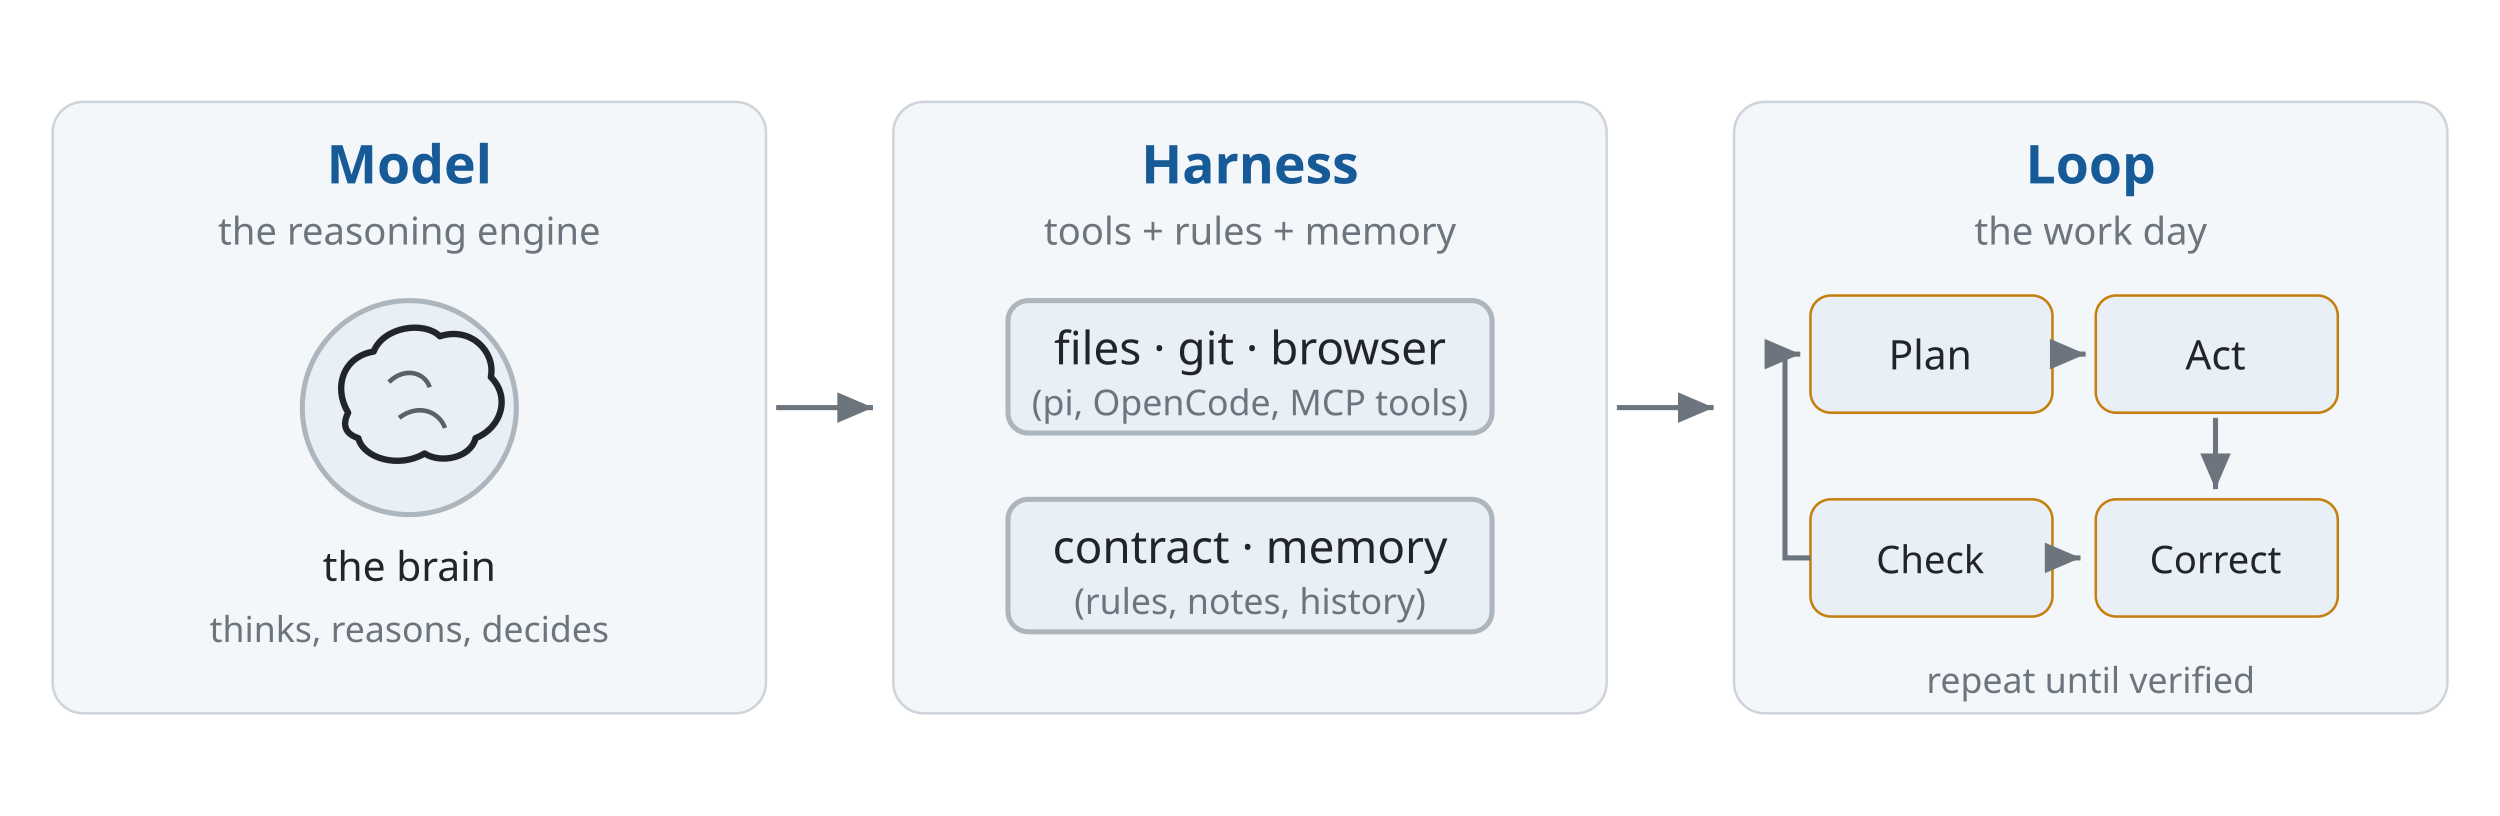
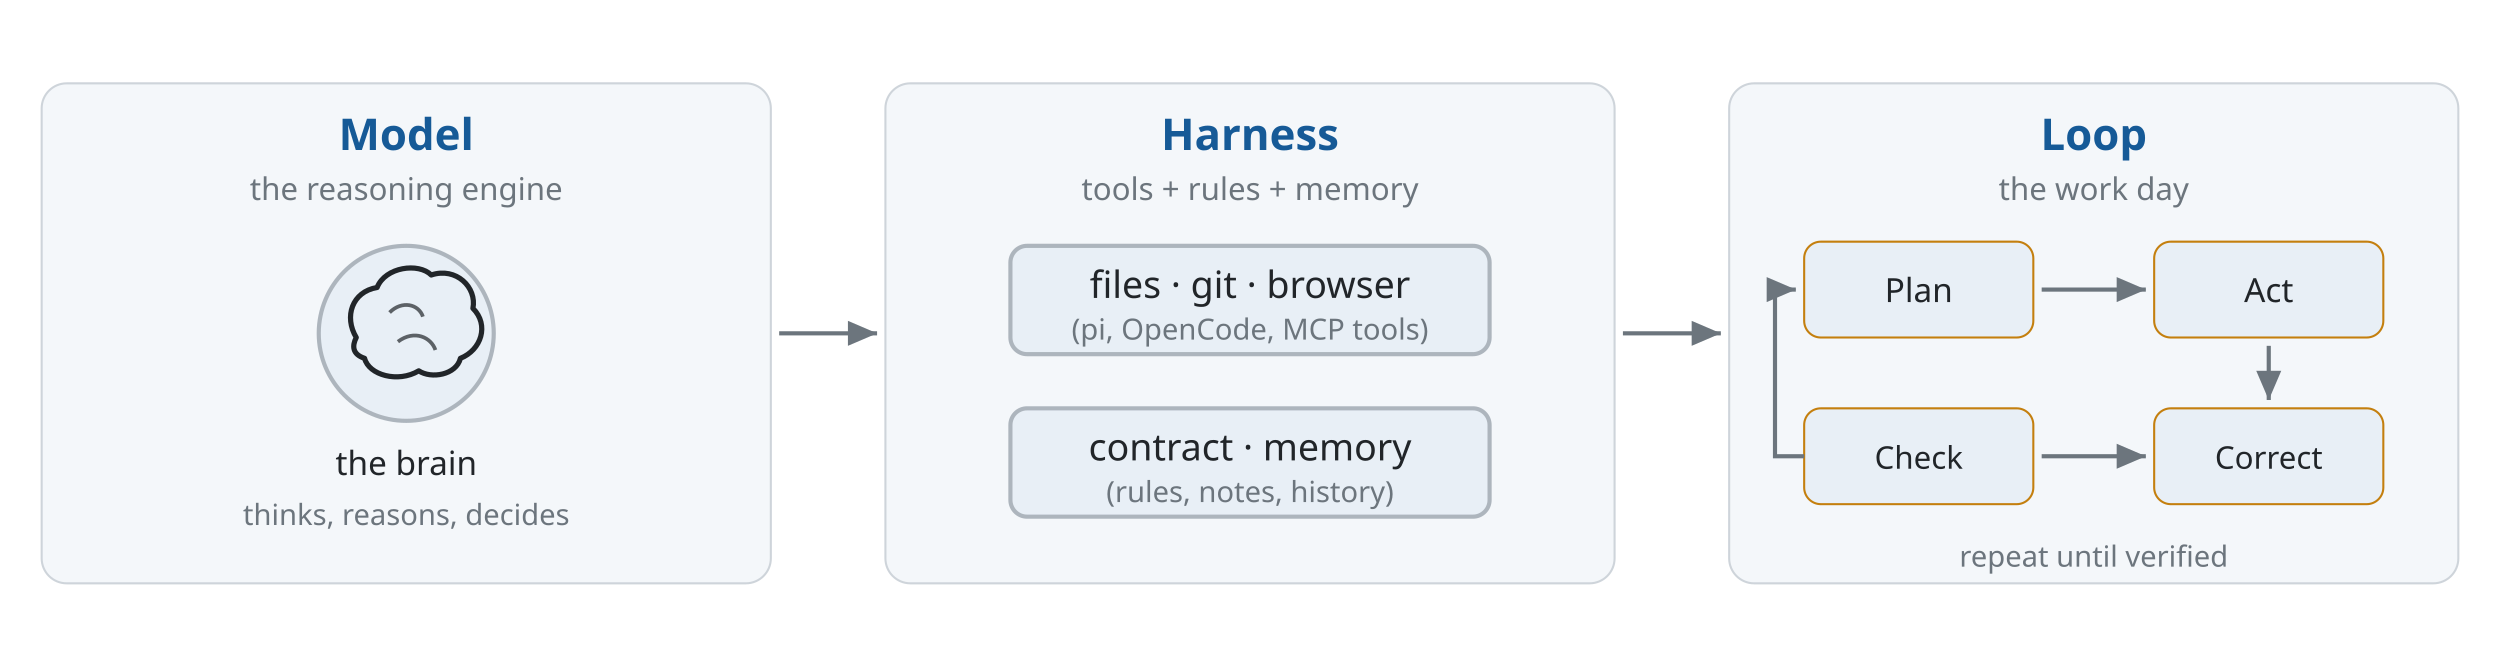
- <svg xmlns="http://www.w3.org/2000/svg" width="920" height="300" viewBox="0 0 960 320" font-family="Segoe UI,system-ui,sans-serif">
+ <svg xmlns="http://www.w3.org/2000/svg" width="1200" height="320" viewBox="0 0 1200 320" font-family="Segoe UI,system-ui,sans-serif">
  <defs>
    <marker id="mhl-ar" markerWidth="8" markerHeight="8" refX="7" refY="3" orient="auto">
      <path d="M0,0 L7,3 L0,6 Z" fill="#6c757d" />
    </marker>
  </defs>
-   <rect x="10" y="40" width="280" height="240" rx="12" fill="#f4f7fa" stroke="#ced4da" />
-   <text x="150" y="72" text-anchor="middle" font-size="21" font-weight="700" fill="#165A97">Model</text>
-   <text x="150" y="96" text-anchor="middle" font-size="15" fill="#6c757d">the reasoning engine</text>
-   <circle cx="150" cy="160" r="42" fill="#e8eff6" stroke="#adb5bd" stroke-width="2" />
-   <path d="M 126 162 C 120 152 124 140 136 138 C 140 128 156 126 162 132 C 174 128 184 138 182 148 C 190 156 186 168 176 172 C 174 180 162 182 156 178 C 146 184 132 180 130 172 C 124 170 124 166 126 162 Z" fill="none" stroke="#212529" stroke-width="2.5" stroke-linejoin="round" />
-   <path d="M 142 150 C 148 144 156 146 158 152" fill="none" stroke="#212529" stroke-width="1.8" opacity="0.7" />
-   <path d="M 146 164 C 154 158 162 162 164 168" fill="none" stroke="#212529" stroke-width="1.8" opacity="0.7" />
-   <text x="150" y="228" text-anchor="middle" font-size="16" fill="#212529">the brain</text>
-   <text x="150" y="252" text-anchor="middle" font-size="14" fill="#6c757d">thinks, reasons, decides</text>
-   <line x1="294" y1="160" x2="332" y2="160" stroke="#6c757d" stroke-width="2" marker-end="url(#mhl-ar)" />
-   <rect x="340" y="40" width="280" height="240" rx="12" fill="#f4f7fa" stroke="#ced4da" />
-   <text x="480" y="72" text-anchor="middle" font-size="21" font-weight="700" fill="#165A97">Harness</text>
-   <text x="480" y="96" text-anchor="middle" font-size="15" fill="#6c757d">tools + rules + memory</text>
-   <rect x="385" y="118" width="190" height="52" rx="8" fill="#e8eff6" stroke="#adb5bd" stroke-width="2" />
-   <text x="480" y="143" text-anchor="middle" font-size="18" fill="#212529">files · git · browser</text>
-   <text x="480" y="163" text-anchor="middle" font-size="14" fill="#6c757d">(pi, OpenCode, MCP tools)</text>
-   <rect x="385" y="196" width="190" height="52" rx="8" fill="#e8eff6" stroke="#adb5bd" stroke-width="2" />
-   <text x="480" y="221" text-anchor="middle" font-size="18" fill="#212529">contract · memory</text>
-   <text x="480" y="241" text-anchor="middle" font-size="14" fill="#6c757d">(rules, notes, history)</text>
-   <line x1="624" y1="160" x2="662" y2="160" stroke="#6c757d" stroke-width="2" marker-end="url(#mhl-ar)" />
-   <rect x="670" y="40" width="280" height="240" rx="12" fill="#f4f7fa" stroke="#ced4da" />
-   <text x="810" y="72" text-anchor="middle" font-size="21" font-weight="700" fill="#165A97">Loop</text>
-   <text x="810" y="96" text-anchor="middle" font-size="15" fill="#6c757d">the work day</text>
-   <rect x="700" y="116" width="95" height="46" rx="8" fill="#e8eff6" stroke="#c47f0e" />
-   <text x="747" y="145" text-anchor="middle" font-size="16" fill="#212529">Plan</text>
-   <rect x="812" y="116" width="95" height="46" rx="8" fill="#e8eff6" stroke="#c47f0e" />
-   <text x="859" y="145" text-anchor="middle" font-size="16" fill="#212529">Act</text>
-   <rect x="700" y="196" width="95" height="46" rx="8" fill="#e8eff6" stroke="#c47f0e" />
-   <text x="747" y="225" text-anchor="middle" font-size="15" fill="#212529">Check</text>
-   <rect x="812" y="196" width="95" height="46" rx="8" fill="#e8eff6" stroke="#c47f0e" />
-   <text x="859" y="225" text-anchor="middle" font-size="15" fill="#212529">Correct</text>
-   <line x1="797" y1="139" x2="808" y2="139" stroke="#6c757d" stroke-width="2" marker-end="url(#mhl-ar)" />
-   <line x1="859" y1="164" x2="859" y2="192" stroke="#6c757d" stroke-width="2" marker-end="url(#mhl-ar)" />
-   <line x1="797" y1="219" x2="806" y2="219" stroke="#6c757d" stroke-width="2" marker-end="url(#mhl-ar)" />
-   <path d="M 700 219 L 690 219 L 690 139 L 696 139" fill="none" stroke="#6c757d" stroke-width="2" marker-end="url(#mhl-ar)" />
-   <text x="810" y="272" text-anchor="middle" font-size="14" fill="#6c757d">repeat until verified</text>
+   <rect x="20" y="40" width="350" height="240" rx="12" fill="#f4f7fa" stroke="#ced4da" />
+   <text x="195" y="72" text-anchor="middle" font-size="21" font-weight="700" fill="#165A97">Model</text>
+   <text x="195" y="96" text-anchor="middle" font-size="15" fill="#6c757d">the reasoning engine</text>
+   <circle cx="195" cy="160" r="42" fill="#e8eff6" stroke="#adb5bd" stroke-width="2" />
+   <path d="M 171 162 C 165 152 169 140 181 138 C 185 128 201 126 207 132 C 219 128 229 138 227 148 C 235 156 231 168 221 172 C 219 180 207 182 201 178 C 191 184 177 180 175 172 C 169 170 169 166 171 162 Z" fill="none" stroke="#212529" stroke-width="2.5" stroke-linejoin="round" />
+   <path d="M 187 150 C 193 144 201 146 203 152" fill="none" stroke="#212529" stroke-width="1.8" opacity="0.7" />
+   <path d="M 191 164 C 199 158 207 162 209 168" fill="none" stroke="#212529" stroke-width="1.8" opacity="0.7" />
+   <text x="195" y="228" text-anchor="middle" font-size="16" fill="#212529">the brain</text>
+   <text x="195" y="252" text-anchor="middle" font-size="14" fill="#6c757d">thinks, reasons, decides</text>
+   <line x1="374" y1="160" x2="421" y2="160" stroke="#6c757d" stroke-width="2" marker-end="url(#mhl-ar)" />
+   <rect x="425" y="40" width="350" height="240" rx="12" fill="#f4f7fa" stroke="#ced4da" />
+   <text x="600" y="72" text-anchor="middle" font-size="21" font-weight="700" fill="#165A97">Harness</text>
+   <text x="600" y="96" text-anchor="middle" font-size="15" fill="#6c757d">tools + rules + memory</text>
+   <rect x="485" y="118" width="230" height="52" rx="8" fill="#e8eff6" stroke="#adb5bd" stroke-width="2" />
+   <text x="600" y="143" text-anchor="middle" font-size="18" fill="#212529">files · git · browser</text>
+   <text x="600" y="163" text-anchor="middle" font-size="14" fill="#6c757d">(pi, OpenCode, MCP tools)</text>
+   <rect x="485" y="196" width="230" height="52" rx="8" fill="#e8eff6" stroke="#adb5bd" stroke-width="2" />
+   <text x="600" y="221" text-anchor="middle" font-size="18" fill="#212529">contract · memory</text>
+   <text x="600" y="241" text-anchor="middle" font-size="14" fill="#6c757d">(rules, notes, history)</text>
+   <line x1="779" y1="160" x2="826" y2="160" stroke="#6c757d" stroke-width="2" marker-end="url(#mhl-ar)" />
+   <rect x="830" y="40" width="350" height="240" rx="12" fill="#f4f7fa" stroke="#ced4da" />
+   <text x="1005" y="72" text-anchor="middle" font-size="21" font-weight="700" fill="#165A97">Loop</text>
+   <text x="1005" y="96" text-anchor="middle" font-size="15" fill="#6c757d">the work day</text>
+   <rect x="866" y="116" width="110" height="46" rx="8" fill="#e8eff6" stroke="#c47f0e" />
+   <text x="921" y="145" text-anchor="middle" font-size="16" fill="#212529">Plan</text>
+   <rect x="1034" y="116" width="110" height="46" rx="8" fill="#e8eff6" stroke="#c47f0e" />
+   <text x="1089" y="145" text-anchor="middle" font-size="16" fill="#212529">Act</text>
+   <rect x="866" y="196" width="110" height="46" rx="8" fill="#e8eff6" stroke="#c47f0e" />
+   <text x="921" y="225" text-anchor="middle" font-size="15" fill="#212529">Check</text>
+   <rect x="1034" y="196" width="110" height="46" rx="8" fill="#e8eff6" stroke="#c47f0e" />
+   <text x="1089" y="225" text-anchor="middle" font-size="15" fill="#212529">Correct</text>
+   <line x1="980" y1="139" x2="1030" y2="139" stroke="#6c757d" stroke-width="2" marker-end="url(#mhl-ar)" />
+   <line x1="1089" y1="166" x2="1089" y2="192" stroke="#6c757d" stroke-width="2" marker-end="url(#mhl-ar)" />
+   <line x1="980" y1="219" x2="1030" y2="219" stroke="#6c757d" stroke-width="2" marker-end="url(#mhl-ar)" />
+   <path d="M 866 219 L 852 219 L 852 139 L 862 139" fill="none" stroke="#6c757d" stroke-width="2" marker-end="url(#mhl-ar)" />
+   <text x="1005" y="272" text-anchor="middle" font-size="14" fill="#6c757d">repeat until verified</text>
</svg>
